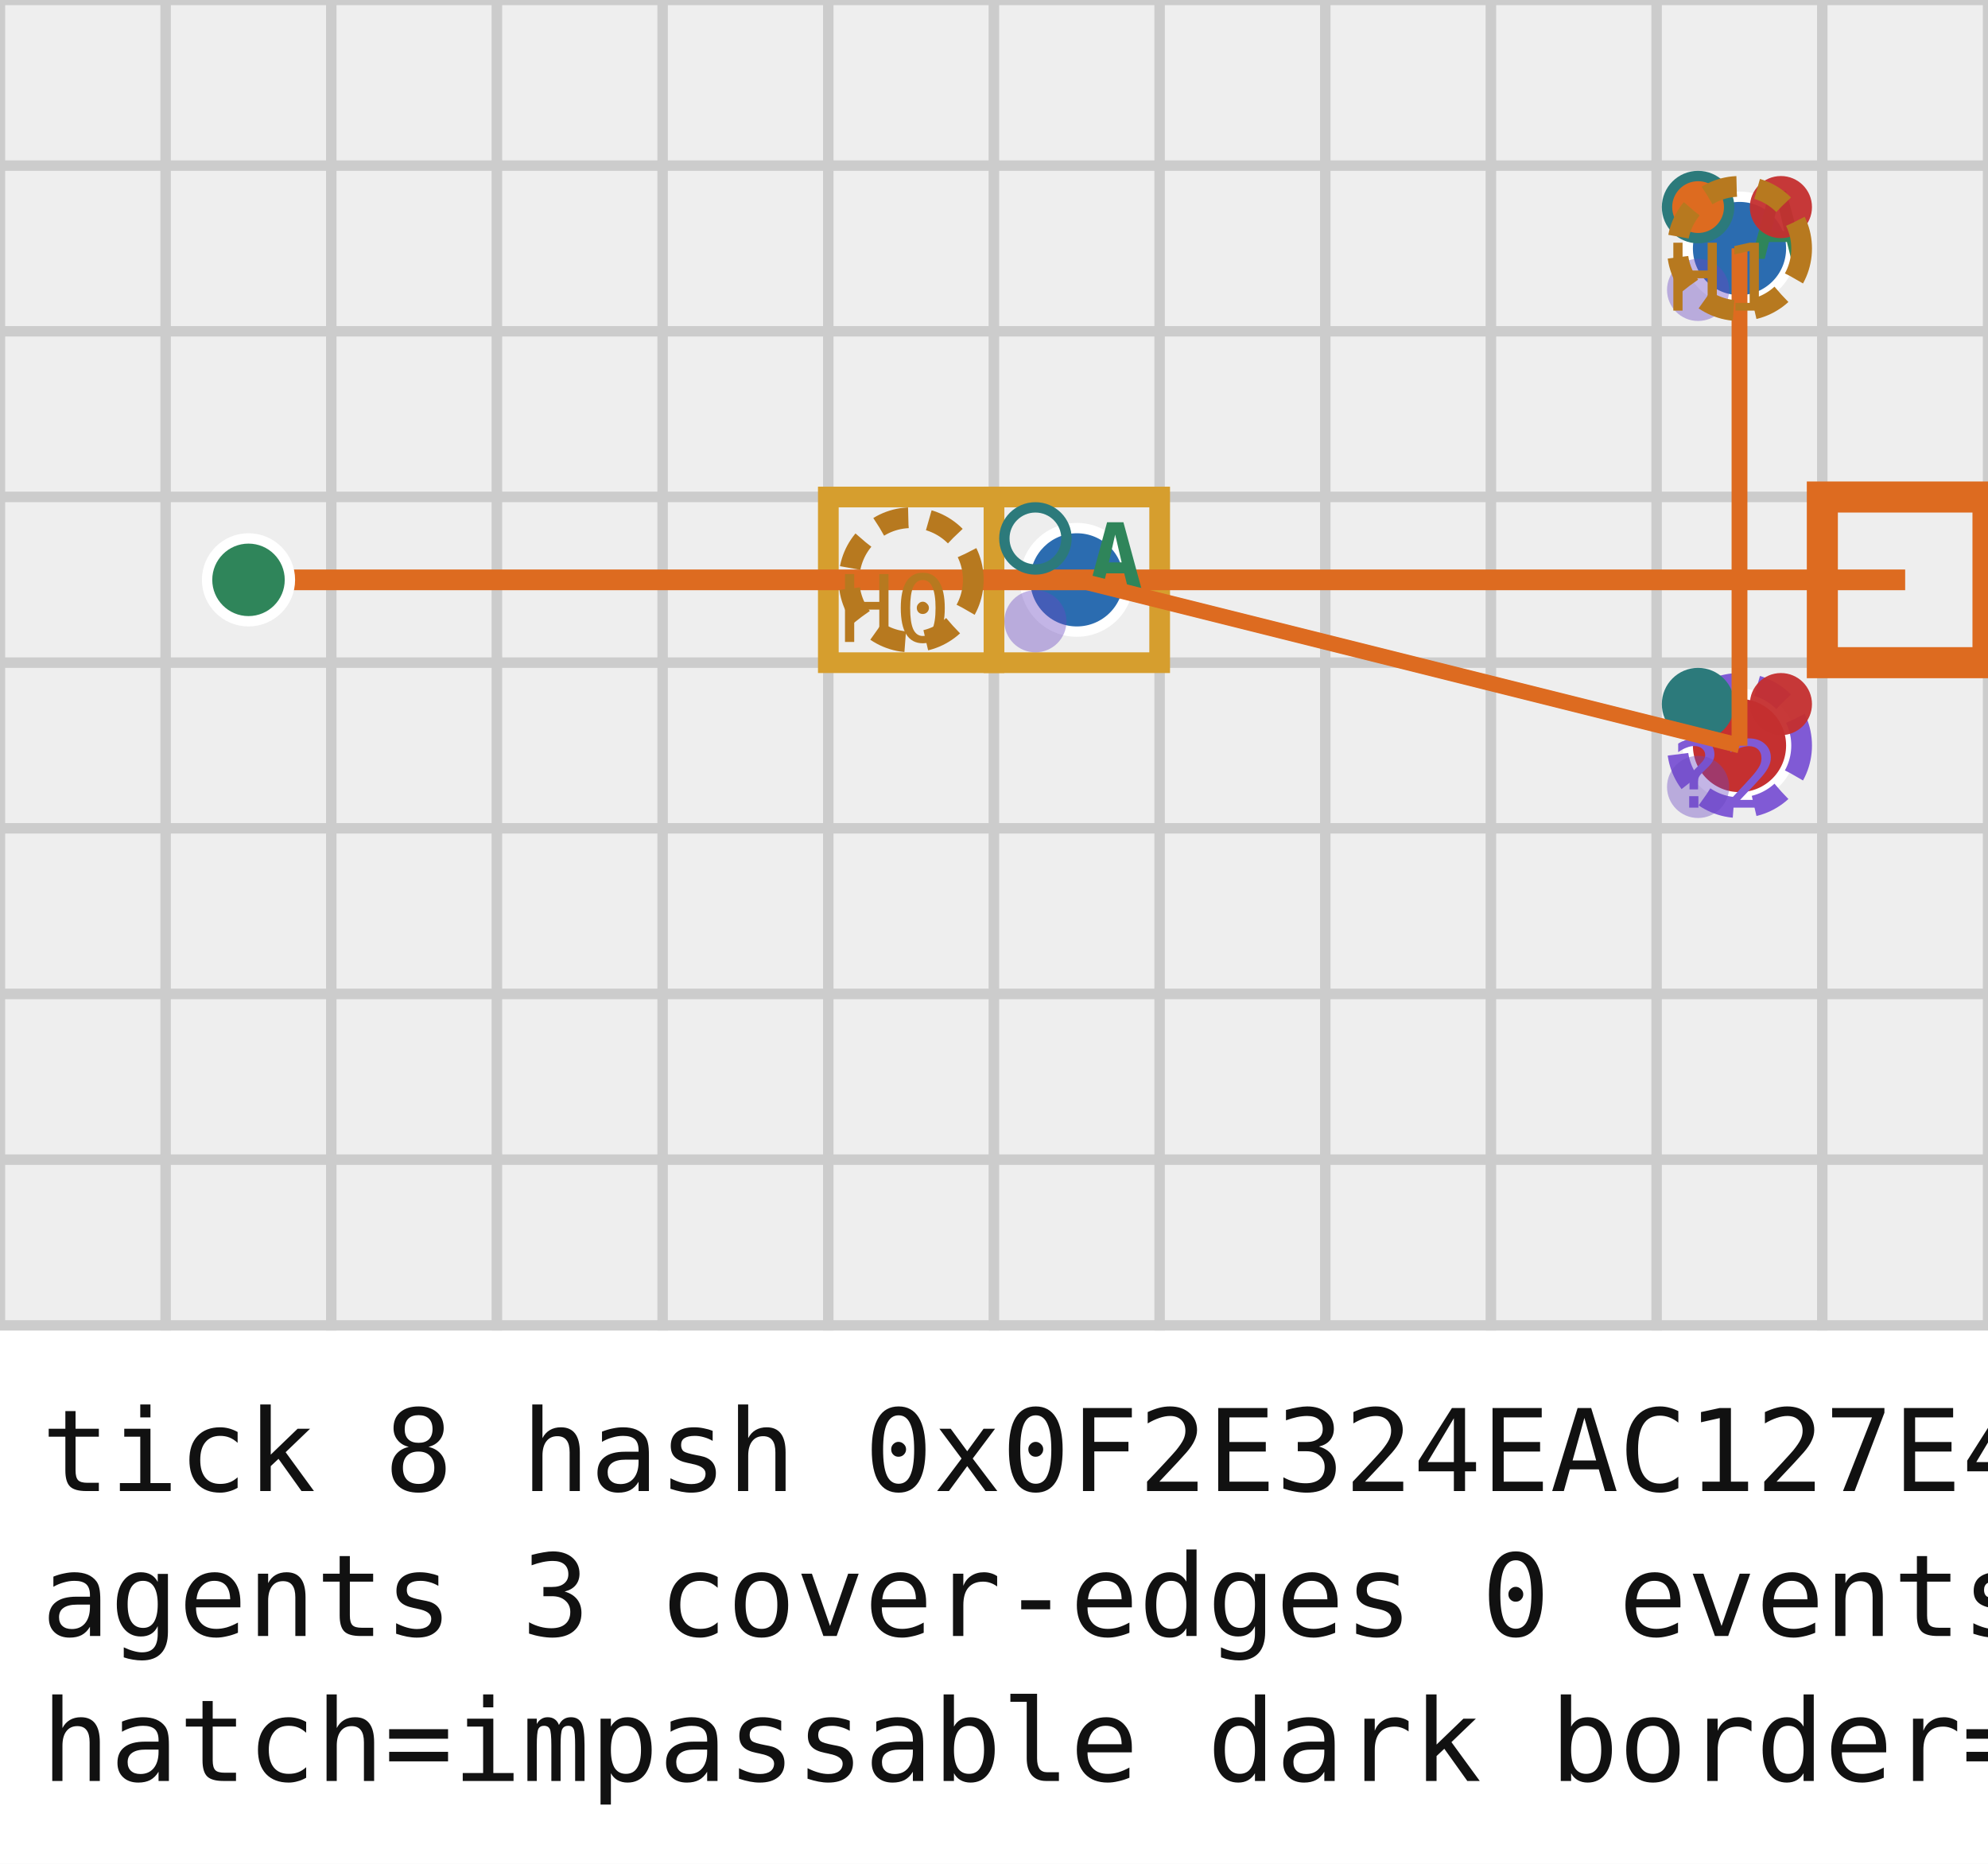
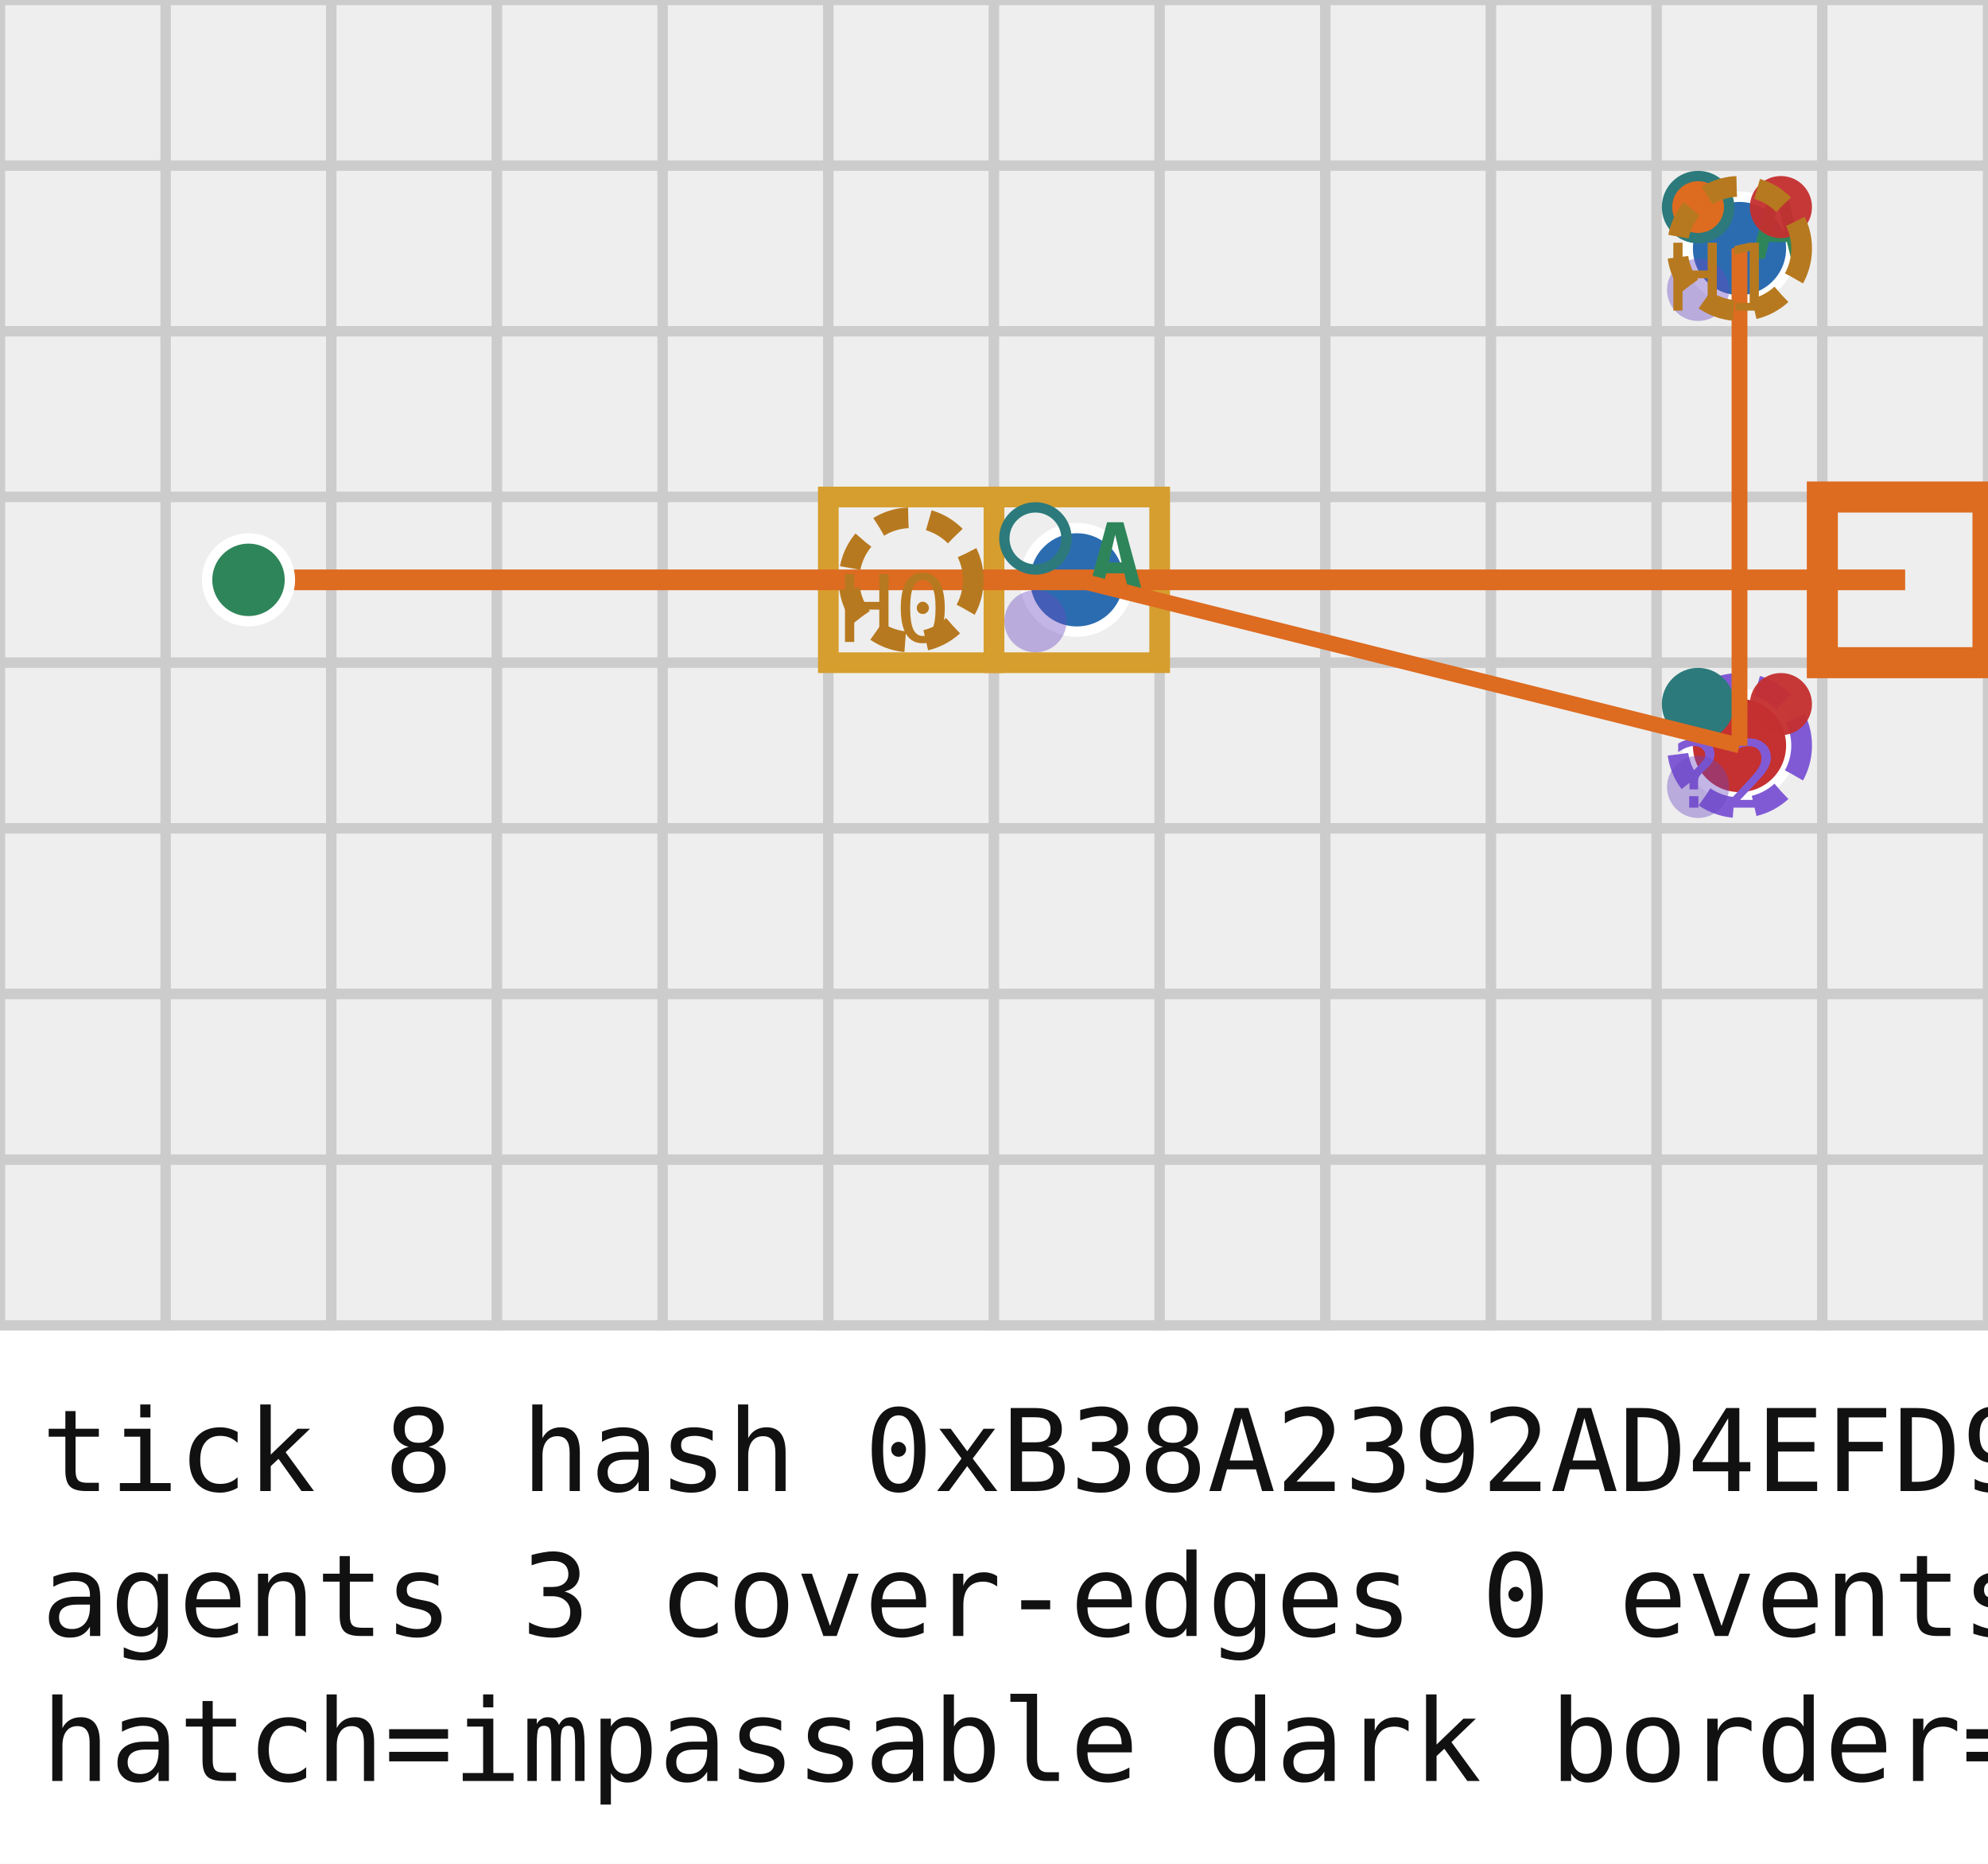
<svg xmlns="http://www.w3.org/2000/svg" width="192" height="180" viewBox="0 0 192 180">
  <defs>
    <pattern id="cw-hatch" width="4" height="4" patternUnits="userSpaceOnUse">
      <path d="M0,4 L4,0" stroke="#8a8a8a" stroke-width="1" />
    </pattern>
  </defs>
  <rect x="0" y="0" width="192" height="180" fill="#ffffff" />
  <rect x="0" y="0" width="16" height="16" fill="rgb(238,238,238)" stroke="#cccccc" stroke-width="1" />
  <rect x="16" y="0" width="16" height="16" fill="rgb(238,238,238)" stroke="#cccccc" stroke-width="1" />
  <rect x="32" y="0" width="16" height="16" fill="rgb(238,238,238)" stroke="#cccccc" stroke-width="1" />
  <rect x="48" y="0" width="16" height="16" fill="rgb(238,238,238)" stroke="#cccccc" stroke-width="1" />
  <rect x="64" y="0" width="16" height="16" fill="rgb(238,238,238)" stroke="#cccccc" stroke-width="1" />
  <rect x="80" y="0" width="16" height="16" fill="rgb(238,238,238)" stroke="#cccccc" stroke-width="1" />
  <rect x="96" y="0" width="16" height="16" fill="rgb(238,238,238)" stroke="#cccccc" stroke-width="1" />
  <rect x="112" y="0" width="16" height="16" fill="rgb(238,238,238)" stroke="#cccccc" stroke-width="1" />
  <rect x="128" y="0" width="16" height="16" fill="rgb(238,238,238)" stroke="#cccccc" stroke-width="1" />
  <rect x="144" y="0" width="16" height="16" fill="rgb(238,238,238)" stroke="#cccccc" stroke-width="1" />
  <rect x="160" y="0" width="16" height="16" fill="rgb(238,238,238)" stroke="#cccccc" stroke-width="1" />
  <rect x="176" y="0" width="16" height="16" fill="rgb(238,238,238)" stroke="#cccccc" stroke-width="1" />
  <rect x="0" y="16" width="16" height="16" fill="rgb(238,238,238)" stroke="#cccccc" stroke-width="1" />
  <rect x="16" y="16" width="16" height="16" fill="rgb(238,238,238)" stroke="#cccccc" stroke-width="1" />
  <rect x="32" y="16" width="16" height="16" fill="rgb(238,238,238)" stroke="#cccccc" stroke-width="1" />
  <rect x="48" y="16" width="16" height="16" fill="rgb(238,238,238)" stroke="#cccccc" stroke-width="1" />
  <rect x="64" y="16" width="16" height="16" fill="rgb(238,238,238)" stroke="#cccccc" stroke-width="1" />
  <rect x="80" y="16" width="16" height="16" fill="rgb(238,238,238)" stroke="#cccccc" stroke-width="1" />
  <rect x="96" y="16" width="16" height="16" fill="rgb(238,238,238)" stroke="#cccccc" stroke-width="1" />
  <rect x="112" y="16" width="16" height="16" fill="rgb(238,238,238)" stroke="#cccccc" stroke-width="1" />
  <rect x="128" y="16" width="16" height="16" fill="rgb(238,238,238)" stroke="#cccccc" stroke-width="1" />
  <rect x="144" y="16" width="16" height="16" fill="rgb(238,238,238)" stroke="#cccccc" stroke-width="1" />
  <rect x="160" y="16" width="16" height="16" fill="rgb(238,238,238)" stroke="#cccccc" stroke-width="1" />
  <rect x="176" y="16" width="16" height="16" fill="rgb(238,238,238)" stroke="#cccccc" stroke-width="1" />
  <rect x="0" y="32" width="16" height="16" fill="rgb(238,238,238)" stroke="#cccccc" stroke-width="1" />
  <rect x="16" y="32" width="16" height="16" fill="rgb(238,238,238)" stroke="#cccccc" stroke-width="1" />
  <rect x="32" y="32" width="16" height="16" fill="rgb(238,238,238)" stroke="#cccccc" stroke-width="1" />
  <rect x="48" y="32" width="16" height="16" fill="rgb(238,238,238)" stroke="#cccccc" stroke-width="1" />
  <rect x="64" y="32" width="16" height="16" fill="rgb(238,238,238)" stroke="#cccccc" stroke-width="1" />
  <rect x="80" y="32" width="16" height="16" fill="rgb(238,238,238)" stroke="#cccccc" stroke-width="1" />
  <rect x="96" y="32" width="16" height="16" fill="rgb(238,238,238)" stroke="#cccccc" stroke-width="1" />
  <rect x="112" y="32" width="16" height="16" fill="rgb(238,238,238)" stroke="#cccccc" stroke-width="1" />
  <rect x="128" y="32" width="16" height="16" fill="rgb(238,238,238)" stroke="#cccccc" stroke-width="1" />
  <rect x="144" y="32" width="16" height="16" fill="rgb(238,238,238)" stroke="#cccccc" stroke-width="1" />
  <rect x="160" y="32" width="16" height="16" fill="rgb(238,238,238)" stroke="#cccccc" stroke-width="1" />
  <rect x="176" y="32" width="16" height="16" fill="rgb(238,238,238)" stroke="#cccccc" stroke-width="1" />
  <rect x="0" y="48" width="16" height="16" fill="rgb(238,238,238)" stroke="#cccccc" stroke-width="1" />
  <rect x="16" y="48" width="16" height="16" fill="rgb(238,238,238)" stroke="#cccccc" stroke-width="1" />
  <rect x="32" y="48" width="16" height="16" fill="rgb(238,238,238)" stroke="#cccccc" stroke-width="1" />
  <rect x="48" y="48" width="16" height="16" fill="rgb(238,238,238)" stroke="#cccccc" stroke-width="1" />
  <rect x="64" y="48" width="16" height="16" fill="rgb(238,238,238)" stroke="#cccccc" stroke-width="1" />
  <rect x="80" y="48" width="16" height="16" fill="rgb(238,238,238)" stroke="#cccccc" stroke-width="1" />
  <rect x="96" y="48" width="16" height="16" fill="rgb(238,238,238)" stroke="#cccccc" stroke-width="1" />
  <rect x="112" y="48" width="16" height="16" fill="rgb(238,238,238)" stroke="#cccccc" stroke-width="1" />
  <rect x="128" y="48" width="16" height="16" fill="rgb(238,238,238)" stroke="#cccccc" stroke-width="1" />
  <rect x="144" y="48" width="16" height="16" fill="rgb(238,238,238)" stroke="#cccccc" stroke-width="1" />
  <rect x="160" y="48" width="16" height="16" fill="rgb(238,238,238)" stroke="#cccccc" stroke-width="1" />
  <rect x="176" y="48" width="16" height="16" fill="rgb(238,238,238)" stroke="#cccccc" stroke-width="1" />
  <rect x="0" y="64" width="16" height="16" fill="rgb(238,238,238)" stroke="#cccccc" stroke-width="1" />
  <rect x="16" y="64" width="16" height="16" fill="rgb(238,238,238)" stroke="#cccccc" stroke-width="1" />
  <rect x="32" y="64" width="16" height="16" fill="rgb(238,238,238)" stroke="#cccccc" stroke-width="1" />
  <rect x="48" y="64" width="16" height="16" fill="rgb(238,238,238)" stroke="#cccccc" stroke-width="1" />
  <rect x="64" y="64" width="16" height="16" fill="rgb(238,238,238)" stroke="#cccccc" stroke-width="1" />
  <rect x="80" y="64" width="16" height="16" fill="rgb(238,238,238)" stroke="#cccccc" stroke-width="1" />
  <rect x="96" y="64" width="16" height="16" fill="rgb(238,238,238)" stroke="#cccccc" stroke-width="1" />
  <rect x="112" y="64" width="16" height="16" fill="rgb(238,238,238)" stroke="#cccccc" stroke-width="1" />
  <rect x="128" y="64" width="16" height="16" fill="rgb(238,238,238)" stroke="#cccccc" stroke-width="1" />
  <rect x="144" y="64" width="16" height="16" fill="rgb(238,238,238)" stroke="#cccccc" stroke-width="1" />
  <rect x="160" y="64" width="16" height="16" fill="rgb(238,238,238)" stroke="#cccccc" stroke-width="1" />
  <rect x="176" y="64" width="16" height="16" fill="rgb(238,238,238)" stroke="#cccccc" stroke-width="1" />
  <rect x="0" y="80" width="16" height="16" fill="rgb(238,238,238)" stroke="#cccccc" stroke-width="1" />
  <rect x="16" y="80" width="16" height="16" fill="rgb(238,238,238)" stroke="#cccccc" stroke-width="1" />
  <rect x="32" y="80" width="16" height="16" fill="rgb(238,238,238)" stroke="#cccccc" stroke-width="1" />
  <rect x="48" y="80" width="16" height="16" fill="rgb(238,238,238)" stroke="#cccccc" stroke-width="1" />
  <rect x="64" y="80" width="16" height="16" fill="rgb(238,238,238)" stroke="#cccccc" stroke-width="1" />
  <rect x="80" y="80" width="16" height="16" fill="rgb(238,238,238)" stroke="#cccccc" stroke-width="1" />
  <rect x="96" y="80" width="16" height="16" fill="rgb(238,238,238)" stroke="#cccccc" stroke-width="1" />
  <rect x="112" y="80" width="16" height="16" fill="rgb(238,238,238)" stroke="#cccccc" stroke-width="1" />
  <rect x="128" y="80" width="16" height="16" fill="rgb(238,238,238)" stroke="#cccccc" stroke-width="1" />
  <rect x="144" y="80" width="16" height="16" fill="rgb(238,238,238)" stroke="#cccccc" stroke-width="1" />
  <rect x="160" y="80" width="16" height="16" fill="rgb(238,238,238)" stroke="#cccccc" stroke-width="1" />
  <rect x="176" y="80" width="16" height="16" fill="rgb(238,238,238)" stroke="#cccccc" stroke-width="1" />
  <rect x="0" y="96" width="16" height="16" fill="rgb(238,238,238)" stroke="#cccccc" stroke-width="1" />
  <rect x="16" y="96" width="16" height="16" fill="rgb(238,238,238)" stroke="#cccccc" stroke-width="1" />
  <rect x="32" y="96" width="16" height="16" fill="rgb(238,238,238)" stroke="#cccccc" stroke-width="1" />
  <rect x="48" y="96" width="16" height="16" fill="rgb(238,238,238)" stroke="#cccccc" stroke-width="1" />
  <rect x="64" y="96" width="16" height="16" fill="rgb(238,238,238)" stroke="#cccccc" stroke-width="1" />
  <rect x="80" y="96" width="16" height="16" fill="rgb(238,238,238)" stroke="#cccccc" stroke-width="1" />
  <rect x="96" y="96" width="16" height="16" fill="rgb(238,238,238)" stroke="#cccccc" stroke-width="1" />
  <rect x="112" y="96" width="16" height="16" fill="rgb(238,238,238)" stroke="#cccccc" stroke-width="1" />
  <rect x="128" y="96" width="16" height="16" fill="rgb(238,238,238)" stroke="#cccccc" stroke-width="1" />
  <rect x="144" y="96" width="16" height="16" fill="rgb(238,238,238)" stroke="#cccccc" stroke-width="1" />
  <rect x="160" y="96" width="16" height="16" fill="rgb(238,238,238)" stroke="#cccccc" stroke-width="1" />
  <rect x="176" y="96" width="16" height="16" fill="rgb(238,238,238)" stroke="#cccccc" stroke-width="1" />
  <rect x="0" y="112" width="16" height="16" fill="rgb(238,238,238)" stroke="#cccccc" stroke-width="1" />
  <rect x="16" y="112" width="16" height="16" fill="rgb(238,238,238)" stroke="#cccccc" stroke-width="1" />
  <rect x="32" y="112" width="16" height="16" fill="rgb(238,238,238)" stroke="#cccccc" stroke-width="1" />
  <rect x="48" y="112" width="16" height="16" fill="rgb(238,238,238)" stroke="#cccccc" stroke-width="1" />
  <rect x="64" y="112" width="16" height="16" fill="rgb(238,238,238)" stroke="#cccccc" stroke-width="1" />
  <rect x="80" y="112" width="16" height="16" fill="rgb(238,238,238)" stroke="#cccccc" stroke-width="1" />
  <rect x="96" y="112" width="16" height="16" fill="rgb(238,238,238)" stroke="#cccccc" stroke-width="1" />
  <rect x="112" y="112" width="16" height="16" fill="rgb(238,238,238)" stroke="#cccccc" stroke-width="1" />
  <rect x="128" y="112" width="16" height="16" fill="rgb(238,238,238)" stroke="#cccccc" stroke-width="1" />
  <rect x="144" y="112" width="16" height="16" fill="rgb(238,238,238)" stroke="#cccccc" stroke-width="1" />
  <rect x="160" y="112" width="16" height="16" fill="rgb(238,238,238)" stroke="#cccccc" stroke-width="1" />
  <rect x="176" y="112" width="16" height="16" fill="rgb(238,238,238)" stroke="#cccccc" stroke-width="1" />
  <rect x="176" y="48" width="16" height="16" fill="none" stroke="#d69e2e" stroke-width="2" />
  <rect x="176" y="48" width="16" height="16" fill="none" stroke="#d69e2e" stroke-width="2" />
  <rect x="80" y="48" width="16" height="16" fill="none" stroke="#d69e2e" stroke-width="2" />
  <rect x="96" y="48" width="16" height="16" fill="none" stroke="#d69e2e" stroke-width="2" />
  <line x1="104" y1="56" x2="184" y2="56" stroke="#2b6cb0" stroke-width="1" stroke-dasharray="3,2" />
  <circle cx="104" cy="56" r="5" fill="#2b6cb0" stroke="#ffffff" stroke-width="1" />
  <circle cx="168" cy="24" r="5" fill="#2b6cb0" stroke="#ffffff" stroke-width="1" />
  <circle cx="168" cy="72" r="5" fill="#c53030" stroke="#ffffff" stroke-width="1" />
  <polyline points="24,56 40,56 56,56 72,56 88,56 104,56 120,56 136,56 152,56 168,56 184,56" fill="none" stroke="#dd6b20" stroke-width="2" />
  <circle cx="24" cy="56" r="4" fill="#2f855a" stroke="#ffffff" stroke-width="1" />
  <rect x="176" y="48" width="16" height="16" fill="none" stroke="#dd6b20" stroke-width="3" />
  <circle cx="168" cy="72" r="6" fill="none" stroke="#805ad5" stroke-width="2" stroke-dasharray="3,2" />
  <text x="161" y="78" font-family="monospace" font-size="9" fill="#805ad5">?2</text>
  <text x="105" y="57" font-family="monospace" font-size="9" font-weight="bold" fill="#2f855a">A</text>
  <text x="169" y="25" font-family="monospace" font-size="9" font-weight="bold" fill="#2f855a">A</text>
  <circle cx="100" cy="52" r="3" fill="none" stroke="#2c7a7b" stroke-width="1" />
  <circle cx="164" cy="20" r="3" fill="#dd6b20" stroke="#2c7a7b" stroke-width="1" />
  <circle cx="164" cy="68" r="3" fill="#2c7a7b" stroke="#2c7a7b" stroke-width="1" />
  <line x1="104" y1="56" x2="168" y2="72" stroke="#dd6b20" stroke-width="1.5" />
  <line x1="168" y1="24" x2="168" y2="72" stroke="#dd6b20" stroke-width="1.5" />
  <line x1="168" y1="72" x2="168" y2="24" stroke="#dd6b20" stroke-width="1.5" />
  <circle cx="172" cy="20" r="3" fill="#c53030" fill-opacity="0.95" />
  <circle cx="172" cy="68" r="3" fill="#c53030" fill-opacity="0.95" />
  <circle cx="100" cy="60" r="3" fill="#6b46c1" fill-opacity="0.40" />
  <circle cx="164" cy="28" r="3" fill="#6b46c1" fill-opacity="0.40" />
  <circle cx="164" cy="76" r="3" fill="#6b46c1" fill-opacity="0.40" />
  <circle cx="88" cy="56" r="6" fill="none" stroke="#b7791f" stroke-width="2" stroke-dasharray="3,2" />
  <text x="81" y="62" font-family="monospace" font-size="9" fill="#b7791f">H0</text>
  <circle cx="168" cy="24" r="6" fill="none" stroke="#b7791f" stroke-width="2" stroke-dasharray="3,2" />
  <text x="161" y="30" font-family="monospace" font-size="9" fill="#b7791f">H1</text>
-   <text x="4" y="144" font-family="monospace" font-size="11" fill="#111111">tick 8  hash 0x0F2E324EAC127E43  draws 20</text>
+   <text x="4" y="144" font-family="monospace" font-size="11" fill="#111111">tick 8  hash 0xB38A2392AD4EFD98  draws 20</text>
  <text x="4" y="158" font-family="monospace" font-size="11" fill="#111111">agents 3  cover-edges 0  events 7</text>
  <text x="4" y="172" font-family="monospace" font-size="11" fill="#111111">hatch=impassable  dark border=opaque  darker fill=higher elevation  triangle=cover  circle=agent</text>
</svg>
